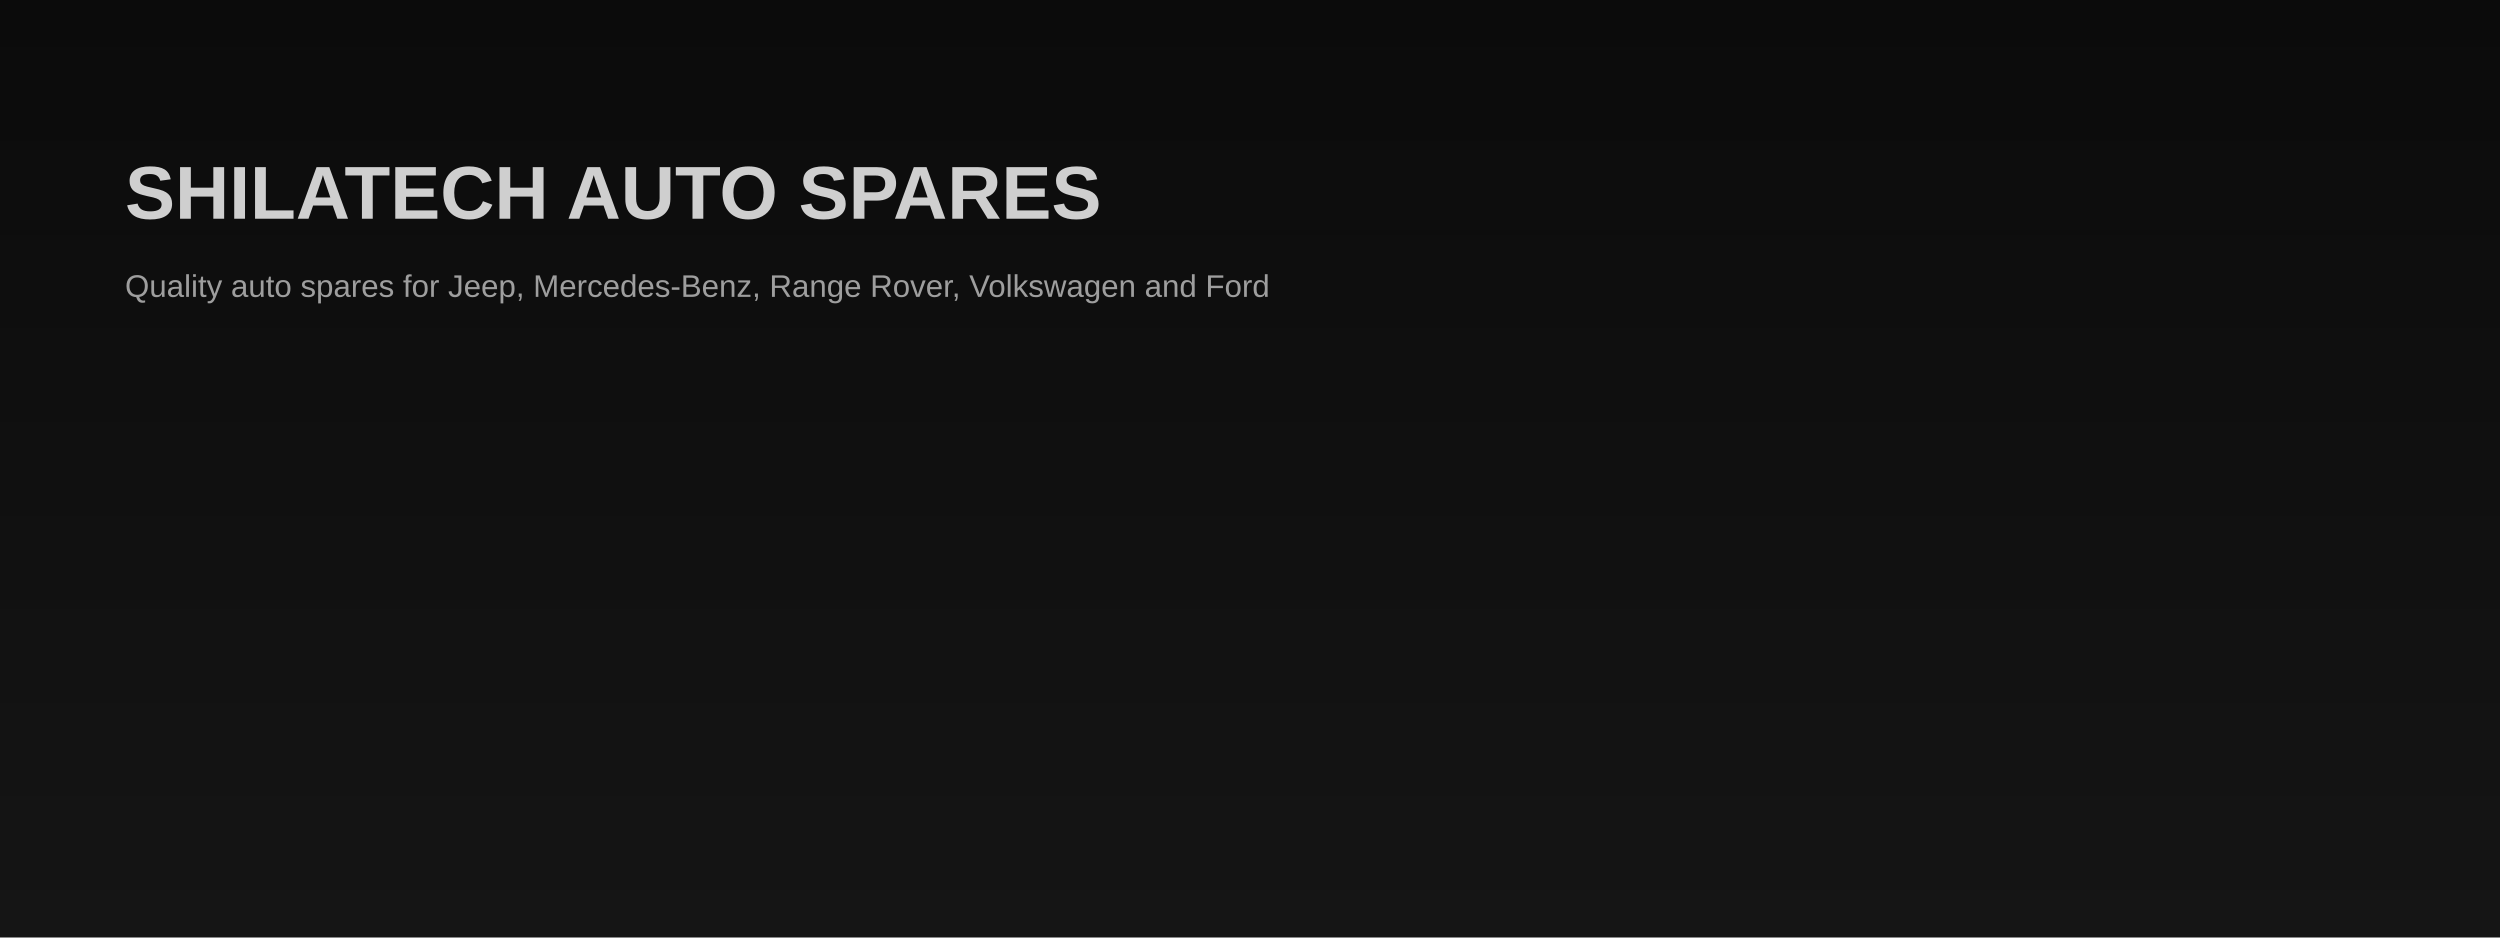
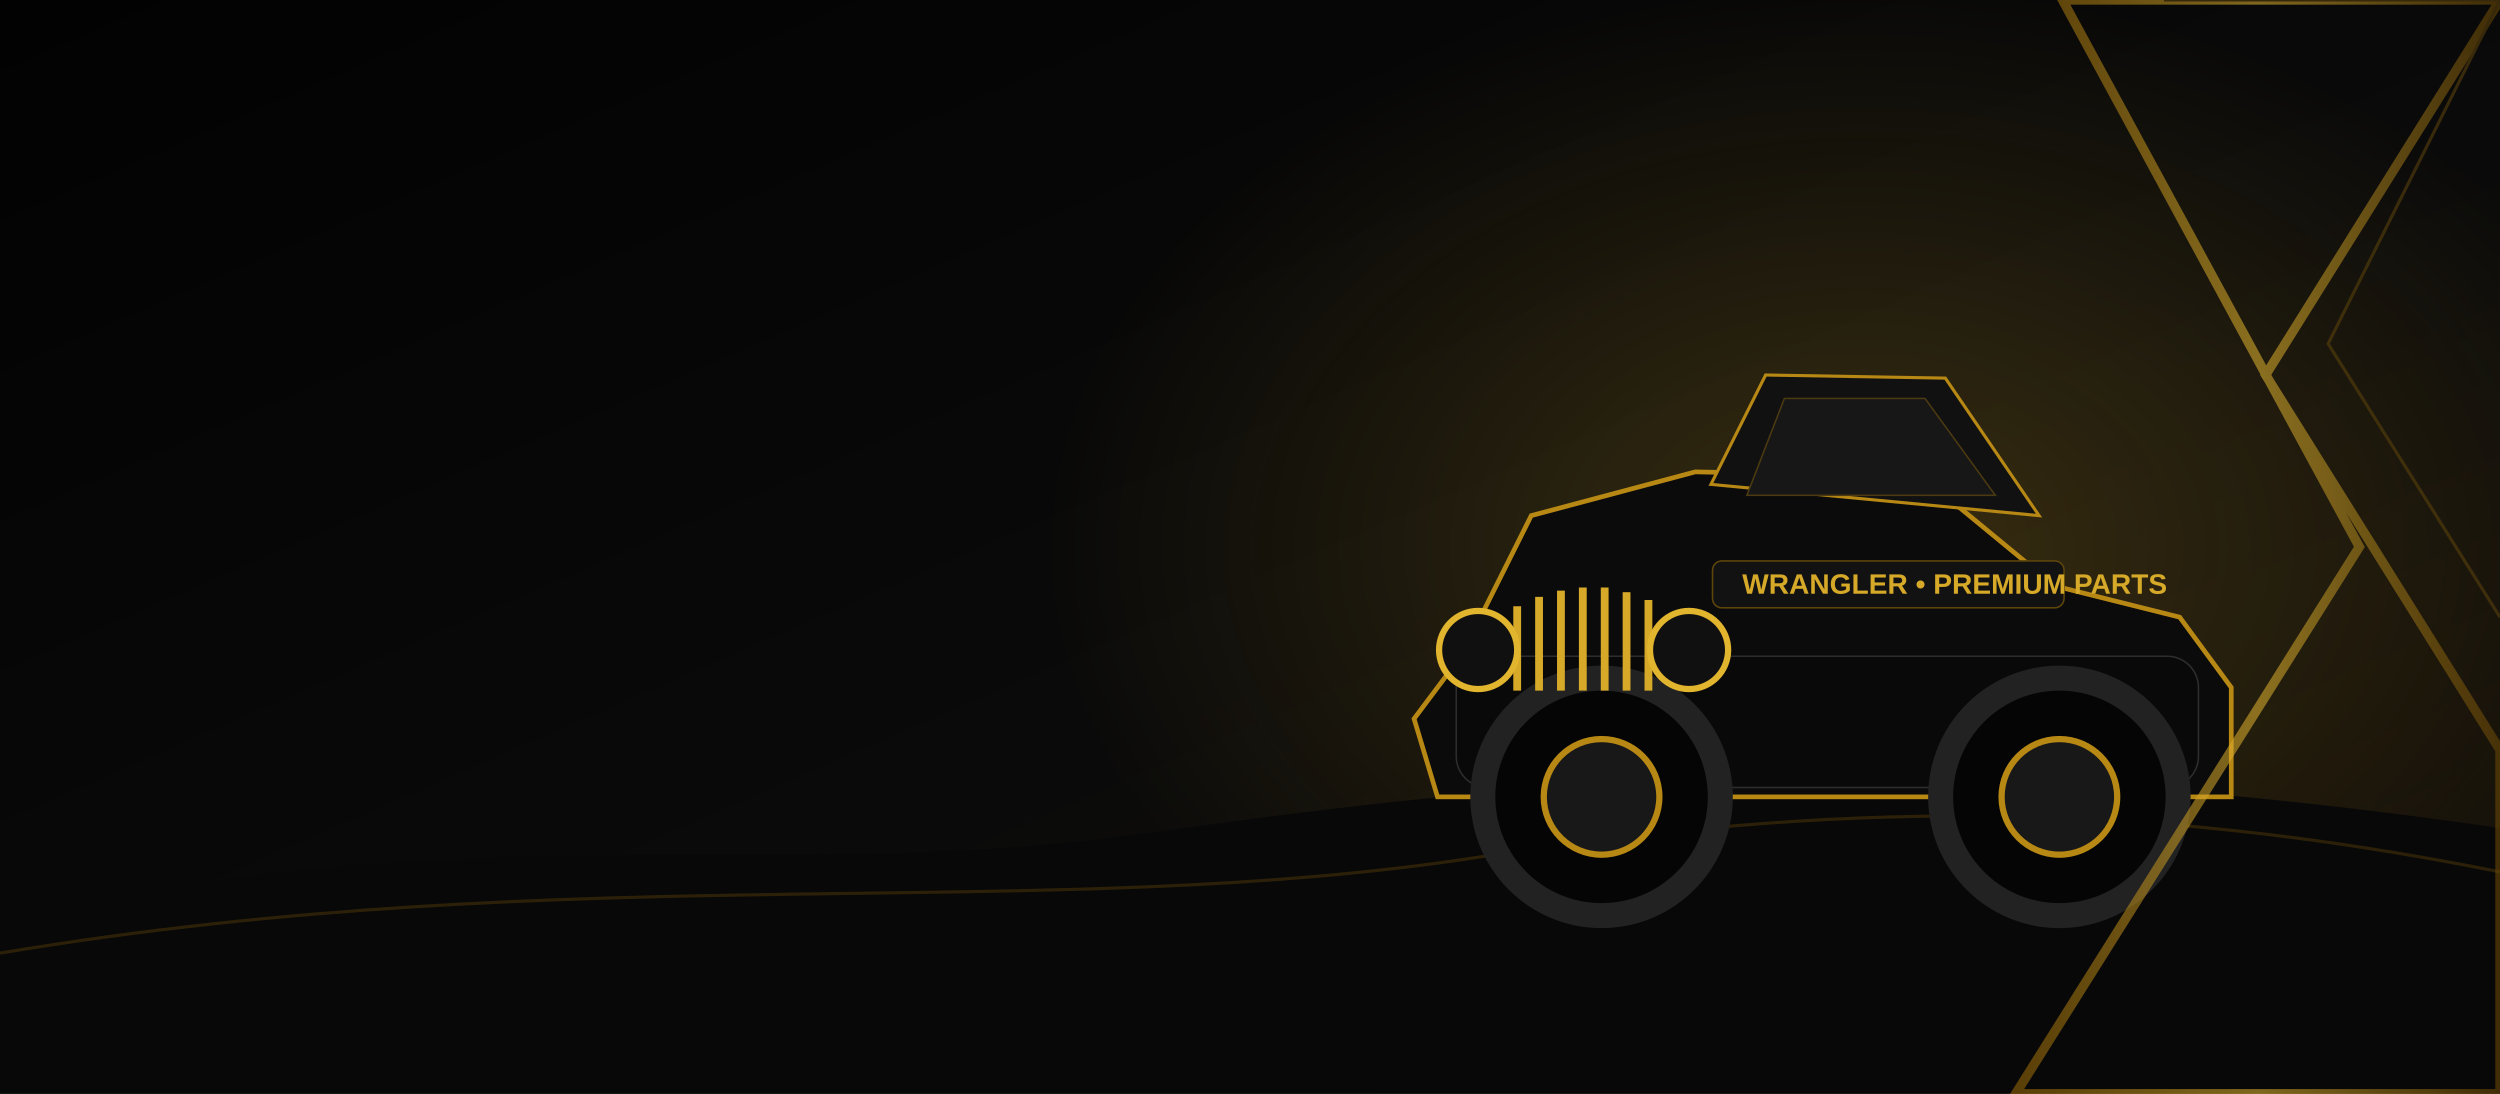
- <svg xmlns="http://www.w3.org/2000/svg" width="1600" height="600" viewBox="0 0 1600 600">
+ <svg xmlns="http://www.w3.org/2000/svg" width="1600" height="700" viewBox="0 0 1600 700">
  <defs>
-     <linearGradient id="g" x1="0" x2="0" y1="0" y2="1">
-       <stop offset="0%" stop-color="#0b0b0b" />
-       <stop offset="100%" stop-color="#151515" />
+     <linearGradient id="bg" x1="0" y1="0" x2="1" y2="1">
+       <stop offset="0" stop-color="#020202" />
+       <stop offset="0.55" stop-color="#0a0a0a" />
+       <stop offset="1" stop-color="#171109" />
    </linearGradient>
+     <linearGradient id="gold" x1="0" y1="0" x2="1" y2="0">
+       <stop offset="0" stop-color="#9d6b07" />
+       <stop offset="0.5" stop-color="#e2b52f" />
+       <stop offset="1" stop-color="#6e4a05" />
+     </linearGradient>
+     <radialGradient id="glow">
+       <stop offset="0" stop-color="#d6a928" stop-opacity=".22" />
+       <stop offset="1" stop-color="#d6a928" stop-opacity="0" />
+     </radialGradient>
  </defs>
-   <rect width="1600" height="600" fill="url(#g)" />
-   <g transform="translate(80,80)" fill="#cfcfcf" font-family="Arial, Helvetica, sans-serif">
-     <text x="0" y="60" font-size="48" font-weight="700">SHILATECH AUTO SPARES</text>
-     <text x="0" y="110" font-size="20" fill="#9e9e9e">Quality auto spares for Jeep, Mercedes-Benz, Range Rover, Volkswagen and Ford</text>
+   <rect width="1600" height="700" fill="url(#bg)" />
+   <ellipse cx="1190" cy="350" rx="520" ry="360" fill="url(#glow)" />
+   <path d="M0 590 C280 520 490 565 720 535 C940 505 1190 470 1600 530 L1600 700 L0 700 Z" fill="#080808" />
+   <path d="M0 610 C370 548 670 592 950 548 C1170 514 1360 510 1600 558" fill="none" stroke="#2c2108" stroke-width="2" />
+   <g transform="translate(880,160)">
+     <path d="M55 260 L100 170 L205 142 L350 145 L435 215 L515 235 L548 280 L548 350 L40 350 L25 300 Z" fill="#0b0b0b" stroke="#b88814" stroke-width="3" />
+     <path d="M215 150 L250 80 L365 82 L425 170 Z" fill="#111" stroke="#b88814" stroke-width="2" />
+     <path d="M262 95 L352 95 L397 157 L238 157 Z" fill="#171717" stroke="#4b3a10" />
+     <rect x="52" y="260" width="475" height="84" rx="20" fill="#090909" stroke="#2d2d2d" />
+     <circle cx="145" cy="350" r="76" fill="#050505" stroke="#222" stroke-width="16" />
+     <circle cx="145" cy="350" r="37" fill="#181818" stroke="#b88814" stroke-width="4" />
+     <circle cx="438" cy="350" r="76" fill="#050505" stroke="#222" stroke-width="16" />
+     <circle cx="438" cy="350" r="37" fill="#181818" stroke="#b88814" stroke-width="4" />
+     <g stroke="#d6a928" stroke-width="5">
+       <line x1="91" y1="228" x2="91" y2="282" />
+       <line x1="105" y1="222" x2="105" y2="282" />
+       <line x1="119" y1="218" x2="119" y2="282" />
+       <line x1="133" y1="216" x2="133" y2="282" />
+       <line x1="147" y1="216" x2="147" y2="282" />
+       <line x1="161" y1="219" x2="161" y2="282" />
+       <line x1="175" y1="224" x2="175" y2="282" />
+     </g>
+     <circle cx="66" cy="256" r="25" fill="#101010" stroke="#e2b52f" stroke-width="4" />
+     <circle cx="201" cy="256" r="25" fill="#101010" stroke="#e2b52f" stroke-width="4" />
+     <rect x="216" y="199" width="225" height="30" rx="6" fill="#121212" stroke="#5e450a" />
+     <text x="235" y="220" fill="#d6a928" font-size="18" font-weight="700" font-family="Arial">WRANGLER • PREMIUM PARTS</text>
+   </g>
+   <g opacity=".55">
+     <path d="M1320 0 L1600 0 L1450 240 L1600 480 L1600 700 L1290 700 L1510 350 Z" fill="none" stroke="url(#gold)" stroke-width="6" />
+     <path d="M1385 0 L1600 0 L1490 220 L1600 395" fill="none" stroke="#5d440b" stroke-width="2" />
  </g>
</svg>
